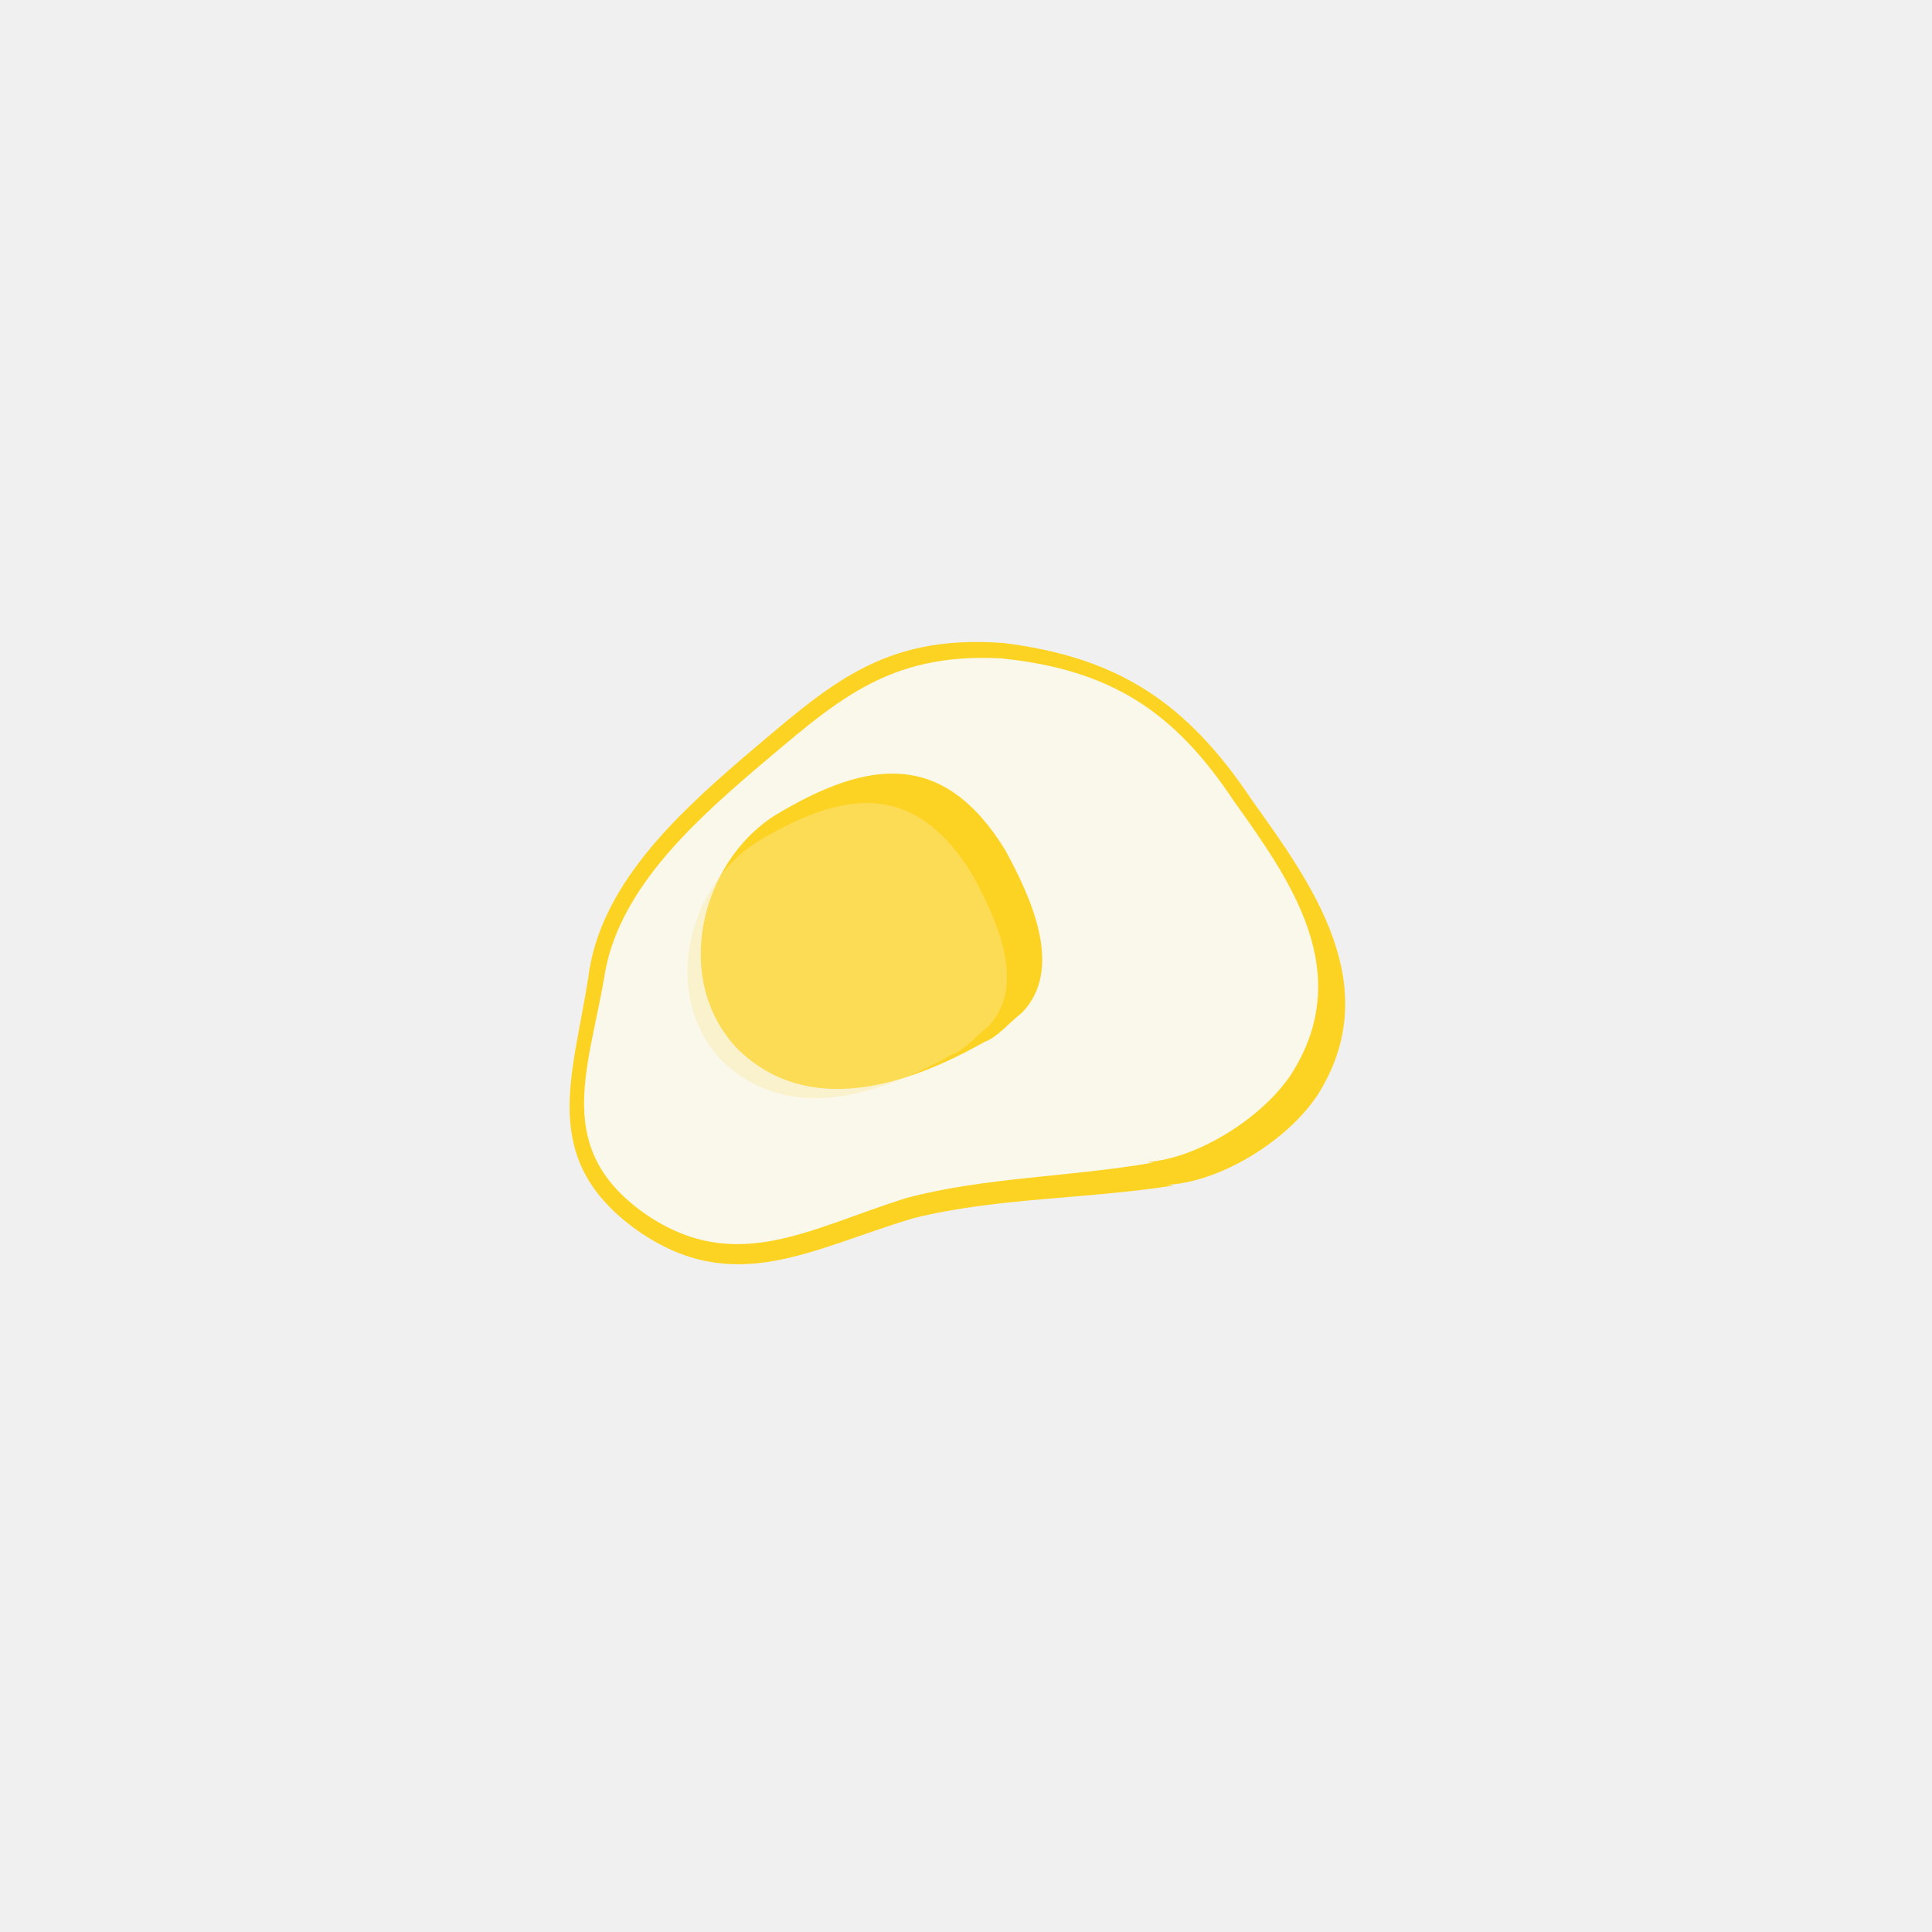
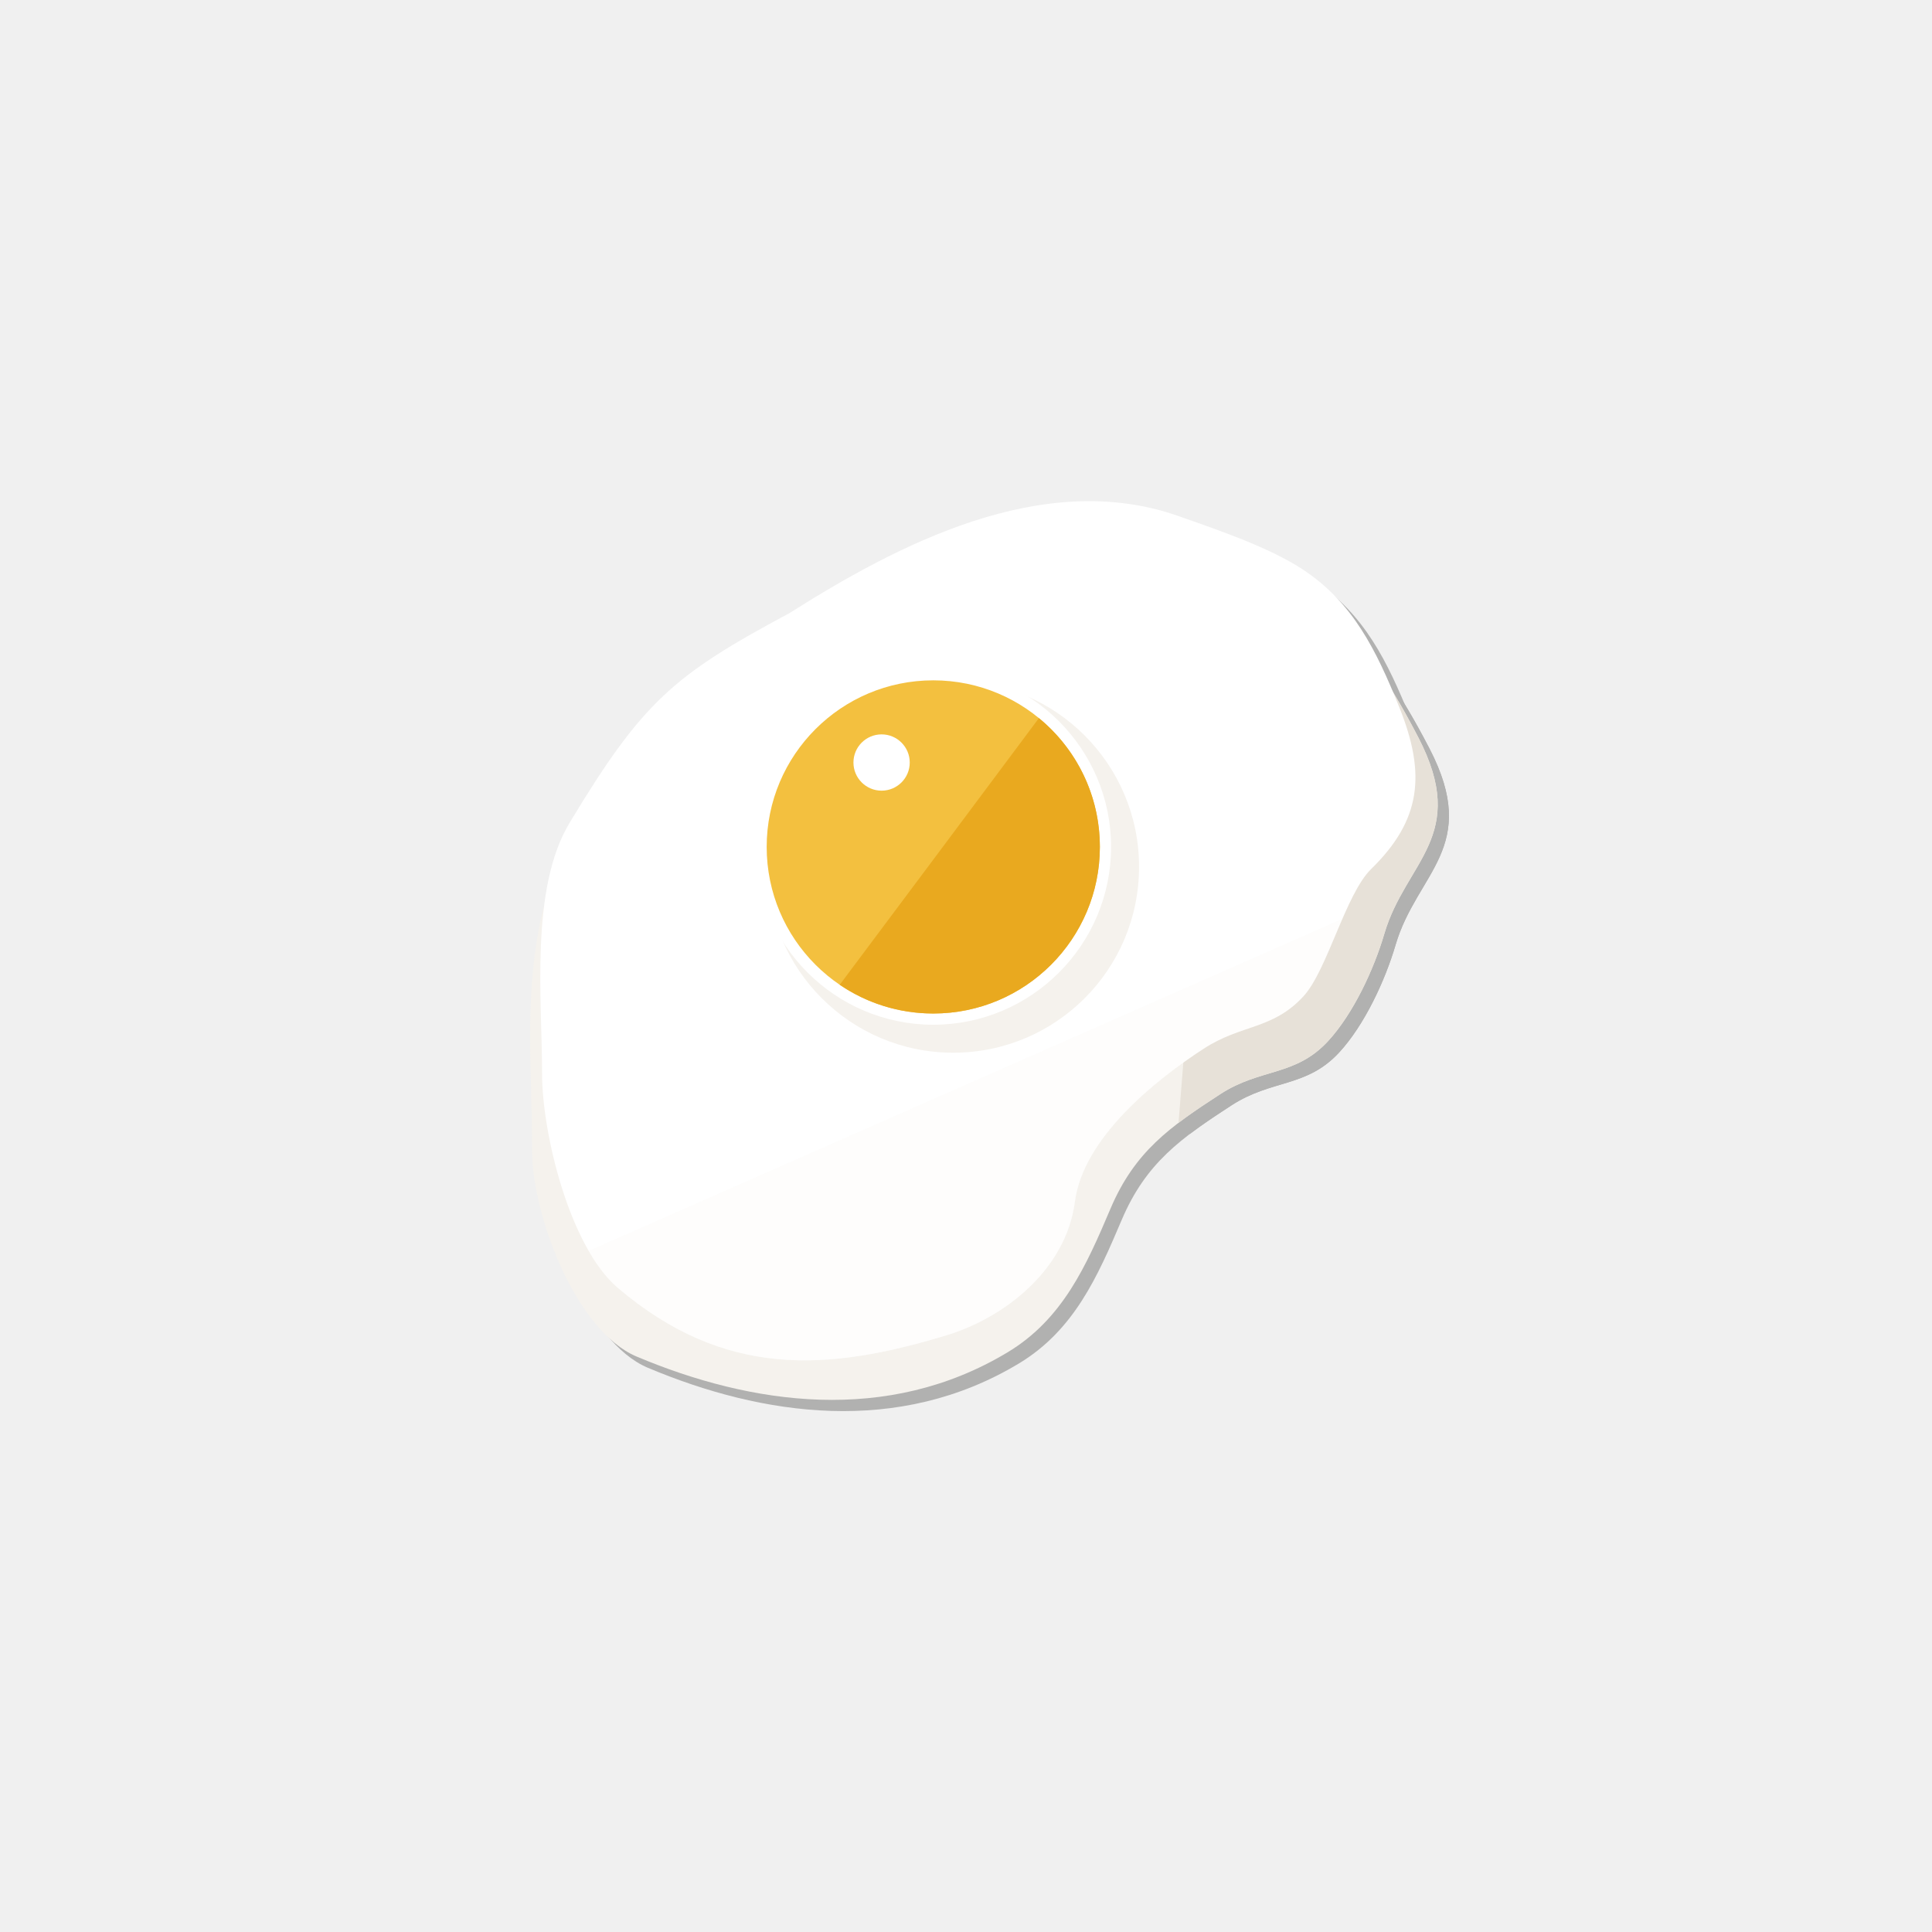
<svg xmlns="http://www.w3.org/2000/svg" version="1.1" id="Ebene_1" x="0px" y="0px" width="450px" height="450px" viewBox="0 0 450 450" enable-background="new 0 0 450 450" xml:space="preserve">
-   <g id="egg">
-     <g>
-       <path fill="#FDD323" d="M271.934,275.959c12.301-0.641,27.858-10.219,34.92-20.846c16.066-25.33-1.136-49.021-15.234-68.724    c-15.165-22.719-31.104-33.312-58.01-36.633c-28.492-2.077-40.772,10.063-60.833,26.991    c-15.288,13.206-33.133,29.692-35.756,50.93c-3.59,23.276-11.7,42.399,11.418,58.909c22.498,15.719,40.441,4.274,64.317-2.84    c19.283-4.812,40.076-4.396,60.598-7.615" />
+   <g>
+     <g opacity="0.3">
+       <path fill="#1D1D1B" d="M195.249,140.506c-28.321,15.154-60.595,44.159-67.104,78.319c-3.341,17.542-1.566,34.079-1.598,51.715    c-0.026,14.91,10.092,42.033,24.346,48.039c26.676,11.24,58.383,15.895,86.427-1c12.847-7.74,18.341-20.24,23.934-33.41    c5.646-13.297,13.791-19.059,25.61-26.729c9.37-6.08,17.479-4.08,25.075-12.326c5.827-6.322,10.65-16.621,13.114-25.013    c4.963-16.906,19.84-22.692,7.916-45.719c-6.807-13.143-15.394-26.763-27.6-34.843c-8.453-5.598-14.725-10.474-24.501-12.75    C258.828,121.657,221.426,123.96,195.249,140.506z" />
+       <path fill="#1D1D1B" d="M277.114,264.142c2.936-2.232,6.172-4.381,9.748-6.701c9.37-6.08,17.479-4.08,25.076-12.326    c5.826-6.322,10.65-16.621,13.114-25.013c4.963-16.906,19.842-22.692,7.915-45.719c-2.075-4.008-4.319-8.058-6.778-11.983    c-17.911,18.901-44.652,47.292-44.779,48.452C281.298,211.893,278.97,240.937,277.114,264.142z" />
+       <path fill="#1D1D1B" d="M186.409,145.47c-26.882,14.384-34.122,20.557-51.148,48.831c-9.271,15.39-6.36,41.486-6.392,58.222    c-0.025,14.15,6.472,40.59,17.669,50.086c24.827,21.063,48.791,19.447,76.493,11.035c13.624-4.137,27.879-15.279,29.951-31.152    c1.938-14.869,18.771-28.342,29.988-35.619c8.891-5.771,16.032-4.385,23.243-12.209c5.529-6.004,9.813-23.815,15.749-29.618    c11.627-11.372,12.913-22.031,6.506-37.875c-5.267-13.021-10.67-24.146-22.255-31.816c-8.022-5.312-19.957-9.29-28.937-12.482    C245.406,111.543,211.248,129.766,186.409,145.47z" />
+       <path opacity="0.2" fill="#1D1D1B" d="M315.285,216.623l-175.563,77.339c2.021,3.516,4.298,6.512,6.816,8.646    c24.827,21.063,48.791,19.447,76.493,11.035c13.624-4.137,27.879-15.279,29.951-31.152c1.938-14.869,18.771-28.342,29.988-35.619    c8.891-5.771,16.032-4.385,23.243-12.209C309.473,231.125,312.298,223.489,315.285,216.623z" />
+       <circle fill="#1D1D1B" cx="224.637" cy="204.526" r="43.285" />
+       <path fill="#1D1D1B" d="M219.993,239.986c-22.117,0-40.111-17.993-40.111-40.108c0-22.116,17.994-40.108,40.111-40.108    c22.114,0,40.105,17.992,40.105,40.108C260.099,221.993,242.108,239.986,219.993,239.986z" />
+       <path fill="#1D1D1B" d="M219.993,161.076c21.43,0,38.799,17.373,38.799,38.802c0,21.43-17.369,38.801-38.799,38.801    c-21.433,0-38.805-17.372-38.805-38.801C181.189,178.449,198.561,161.076,219.993,161.076 M219.993,158.463    c-22.838,0-41.418,18.579-41.418,41.415s18.58,41.415,41.418,41.415c22.835,0,41.412-18.579,41.412-41.415    S242.828,158.463,219.993,158.463L219.993,158.463z" />
+       <path fill="#1D1D1B" d="M219.993,238.679c21.43,0,38.799-17.372,38.799-38.801c0-12.089-5.528-22.884-14.196-30.001    c-13.213,17.715-32.85,44.024-46.393,62.109C204.414,236.211,211.914,238.679,219.993,238.679z" />
+       <circle fill="#1D1D1B" cx="207.954" cy="180.219" r="6.556" />
    </g>
    <g>
-       <path fill="#FAF7EB" d="M267.188,270.67c11.623-0.817,26.481-10.057,33.337-20.121c15.625-23.973-0.188-45.813-13.146-63.986    c-13.907-20.968-28.768-30.587-54.104-33.21c-26.862-1.432-38.674,10.141-57.916,26.332    c-14.668,12.625-31.813,28.359-34.671,48.264c-3.808,21.829-11.808,39.856,9.722,54.881c20.959,14.291,38.103,3.271,60.771-3.813    c18.291-4.846,37.914-4.832,57.345-8.209" />
-     </g>
-     <g>
-       <path fill="#FDD323" d="M238.076,235.842c9.895-10.278,1.903-27.077-3.949-37.862c-14.374-23.333-31.889-21.188-53.631-8.058    c-17.149,10.818-24.099,37.992-8.854,54.25c16.657,16.433,39.918,8.521,57.687-1.506    C232.334,241.602,234.896,238.322,238.076,235.842" />
-     </g>
-     <g opacity="0.4">
-       <path fill="#FBE99F" d="M230.16,239.105c9.257-9.617,1.78-25.333-3.697-35.425c-13.447-21.833-29.834-19.823-50.177-7.539    c-16.048,10.124-22.548,35.548-8.286,50.759c15.589,15.375,37.35,7.973,53.974-1.405    C224.787,244.495,227.188,241.43,230.16,239.105" />
+       <g>
+         <path fill="#F5F2ED" d="M192.636,137.893c-28.321,15.154-60.595,44.159-67.104,78.319c-3.341,17.542-1.566,34.079-1.598,51.715     c-0.026,14.91,10.092,42.033,24.346,48.039c26.676,11.24,58.383,15.895,86.427-1c12.847-7.74,18.341-20.24,23.934-33.41     c5.646-13.297,13.791-19.059,25.61-26.729c9.37-6.08,17.479-4.08,25.075-12.326c5.827-6.322,10.65-16.621,13.114-25.013     c4.963-16.906,19.84-22.692,7.916-45.719c-6.807-13.143-15.394-26.763-27.6-34.843c-8.453-5.598-14.725-10.474-24.501-12.75     C256.215,119.044,218.813,121.347,192.636,137.893z" />
+         <path fill="#E7E1D8" d="M274.5,261.529c2.936-2.232,6.172-4.381,9.748-6.701c9.37-6.08,17.479-4.08,25.076-12.326     c5.826-6.322,10.65-16.621,13.114-25.013c4.963-16.906,19.842-22.692,7.915-45.719c-2.075-4.008-4.319-8.058-6.778-11.983     c-17.911,18.901-44.652,47.292-44.779,48.452C278.685,209.28,276.357,238.324,274.5,261.529z" />
+         <path fill="#FFFFFF" d="M183.796,142.857c-26.882,14.384-34.122,20.557-51.148,48.831c-9.271,15.39-6.36,41.486-6.392,58.222     c-0.025,14.15,6.472,40.59,17.669,50.086c24.827,21.063,48.791,19.447,76.493,11.035c13.624-4.137,27.879-15.279,29.951-31.152     c1.938-14.869,18.771-28.342,29.988-35.619c8.891-5.771,16.032-4.385,23.243-12.209c5.529-6.004,9.813-23.815,15.749-29.618     c11.627-11.372,12.913-22.031,6.506-37.875c-5.267-13.021-10.67-24.146-22.255-31.816c-8.022-5.312-19.957-9.29-28.937-12.482     C242.792,108.93,208.635,127.153,183.796,142.857z" />
+         <path opacity="0.2" fill="#F8F5F0" d="M312.672,214.01l-175.563,77.339c2.021,3.516,4.298,6.512,6.816,8.646     c24.827,21.063,48.791,19.447,76.493,11.035c13.624-4.137,27.879-15.279,29.951-31.152c1.938-14.869,18.771-28.342,29.988-35.619     c8.891-5.771,16.032-4.385,23.243-12.209C306.86,228.511,309.685,220.875,312.672,214.01z" />
+         <circle fill="#F5F2ED" cx="222.024" cy="201.912" r="43.285" />
+         <g>
+           <path fill="#F3C03F" d="M217.38,237.373c-22.117,0-40.111-17.993-40.111-40.108c0-22.116,17.994-40.108,40.111-40.108      c22.114,0,40.105,17.992,40.105,40.108C257.486,219.38,239.494,237.373,217.38,237.373z" />
+           <path fill="#FFFFFF" d="M217.38,158.463c21.43,0,38.799,17.373,38.799,38.802c0,21.43-17.369,38.801-38.799,38.801      c-21.433,0-38.805-17.372-38.805-38.801C178.575,175.836,195.948,158.463,217.38,158.463 M217.38,155.85      c-22.838,0-41.418,18.579-41.418,41.415s18.58,41.415,41.418,41.415c22.835,0,41.412-18.579,41.412-41.415      S240.215,155.85,217.38,155.85L217.38,155.85z" />
+         </g>
+         <path fill="#E9A91F" d="M217.38,236.066c21.43,0,38.799-17.372,38.799-38.801c0-12.089-5.528-22.884-14.196-30.001     c-13.213,17.715-32.85,44.024-46.393,62.109C201.801,233.597,209.301,236.066,217.38,236.066z" />
+         <circle fill="#FFFFFF" cx="205.341" cy="177.606" r="6.556" />
+       </g>
    </g>
  </g>
</svg>
